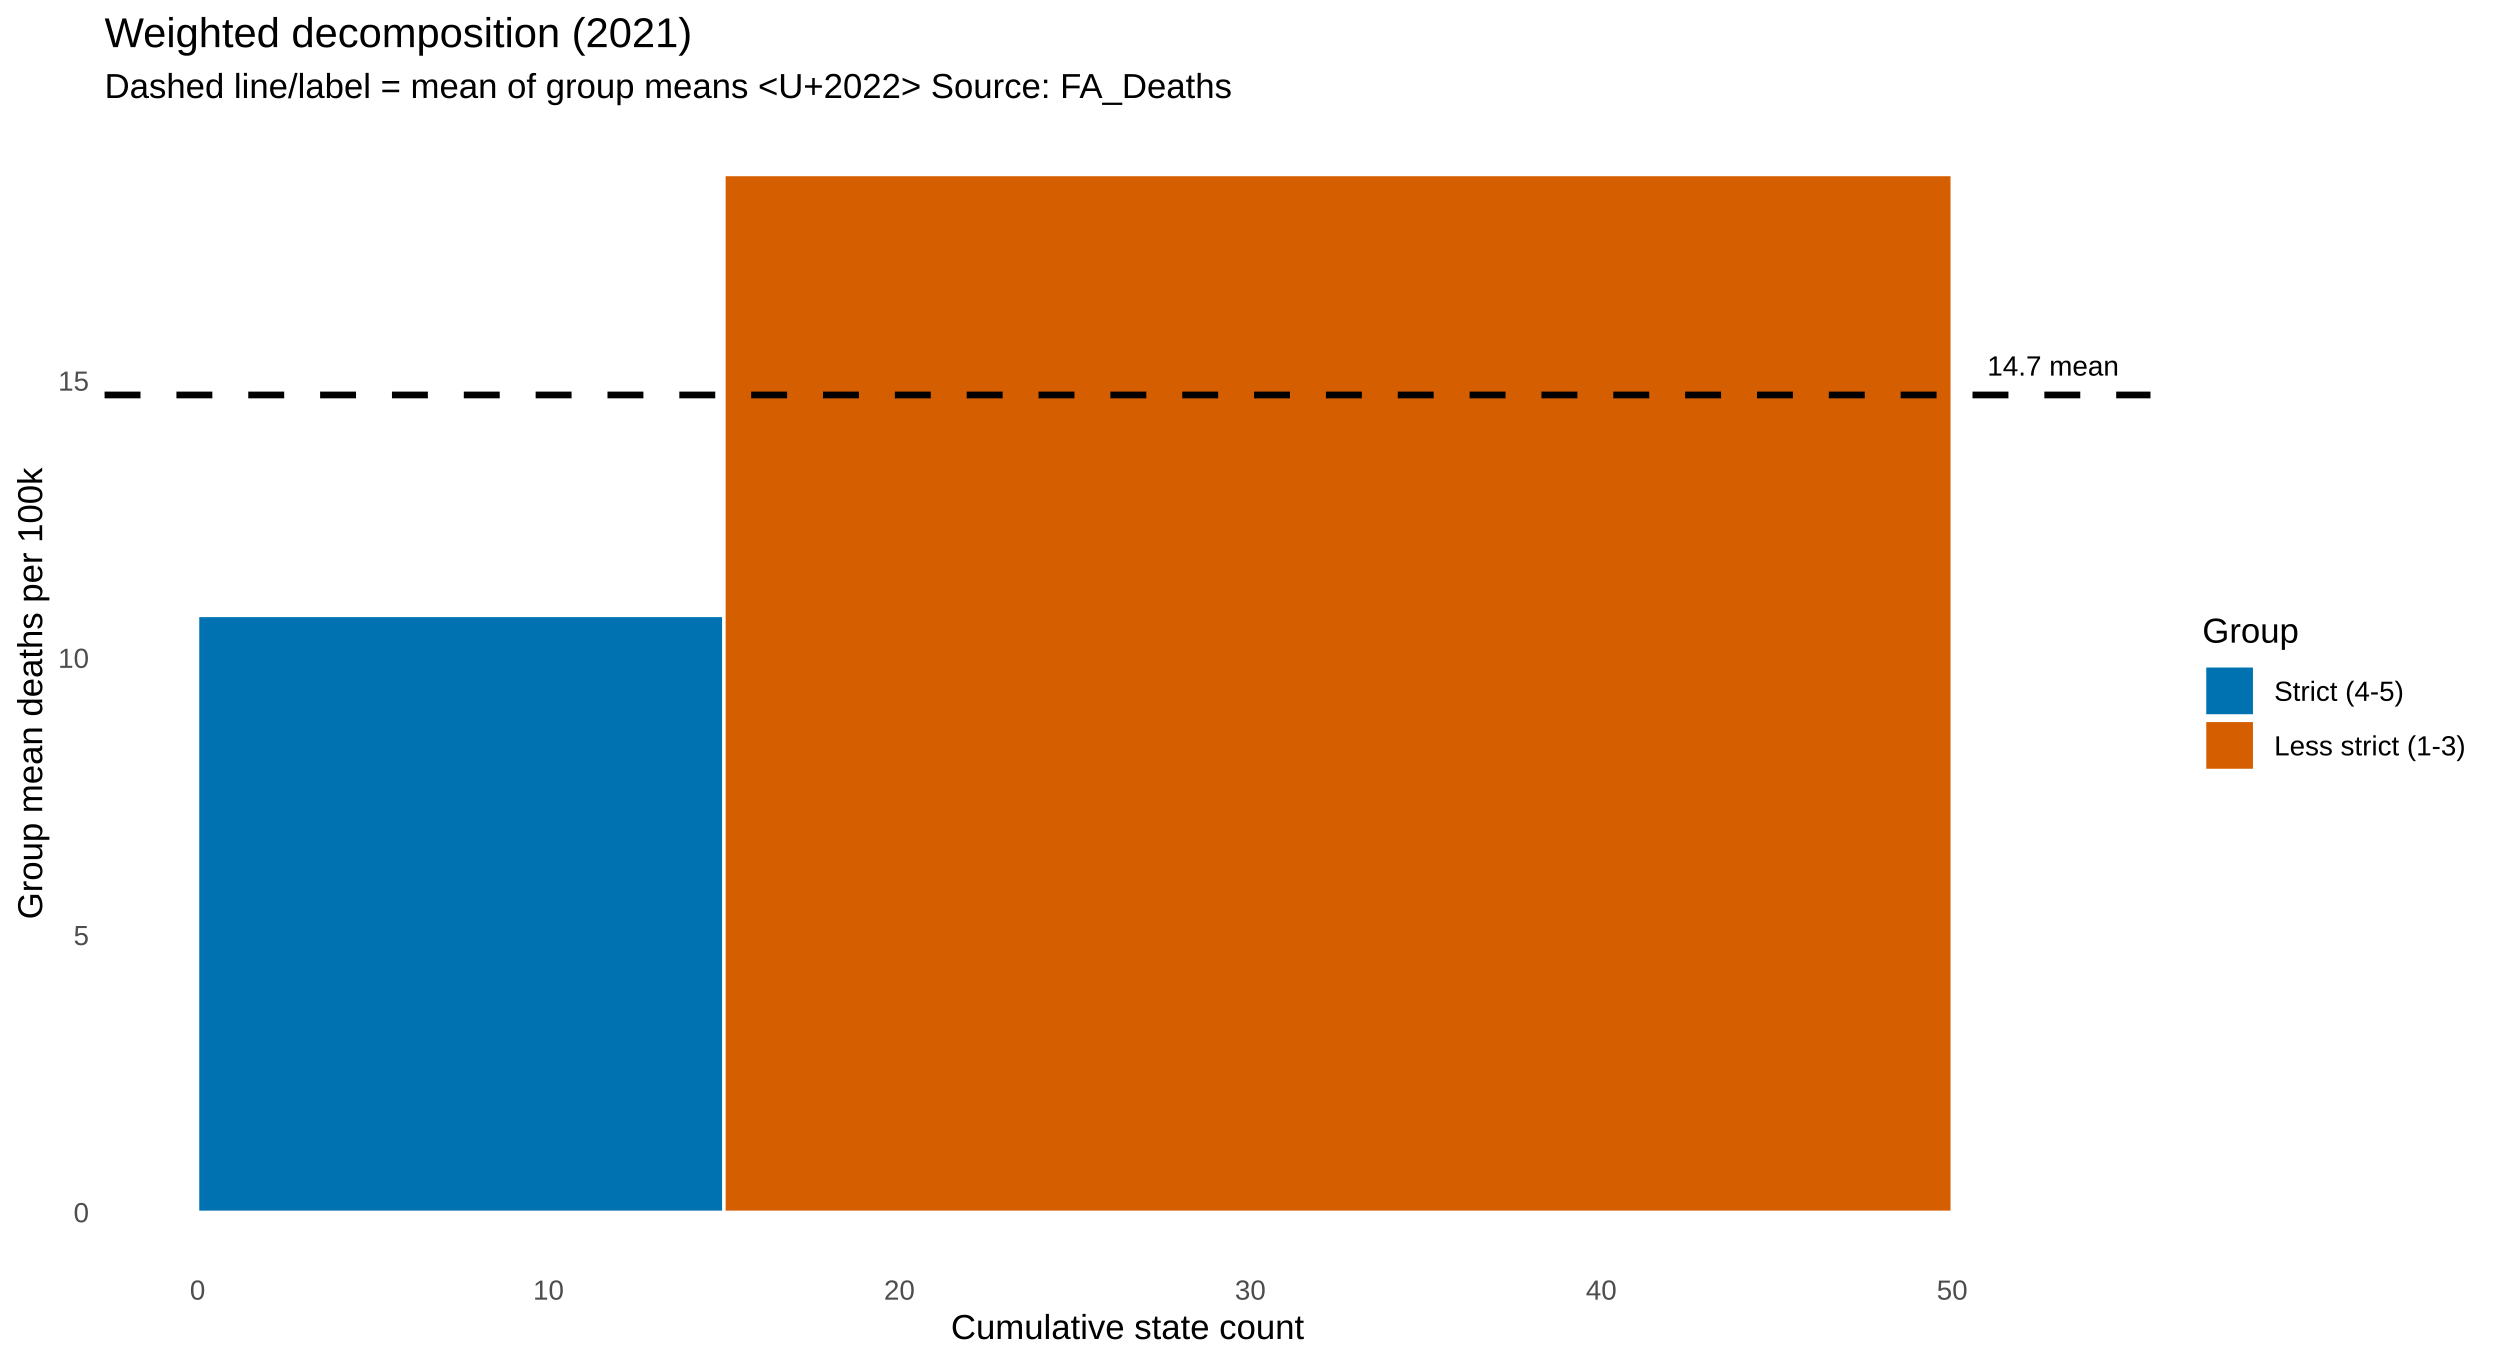
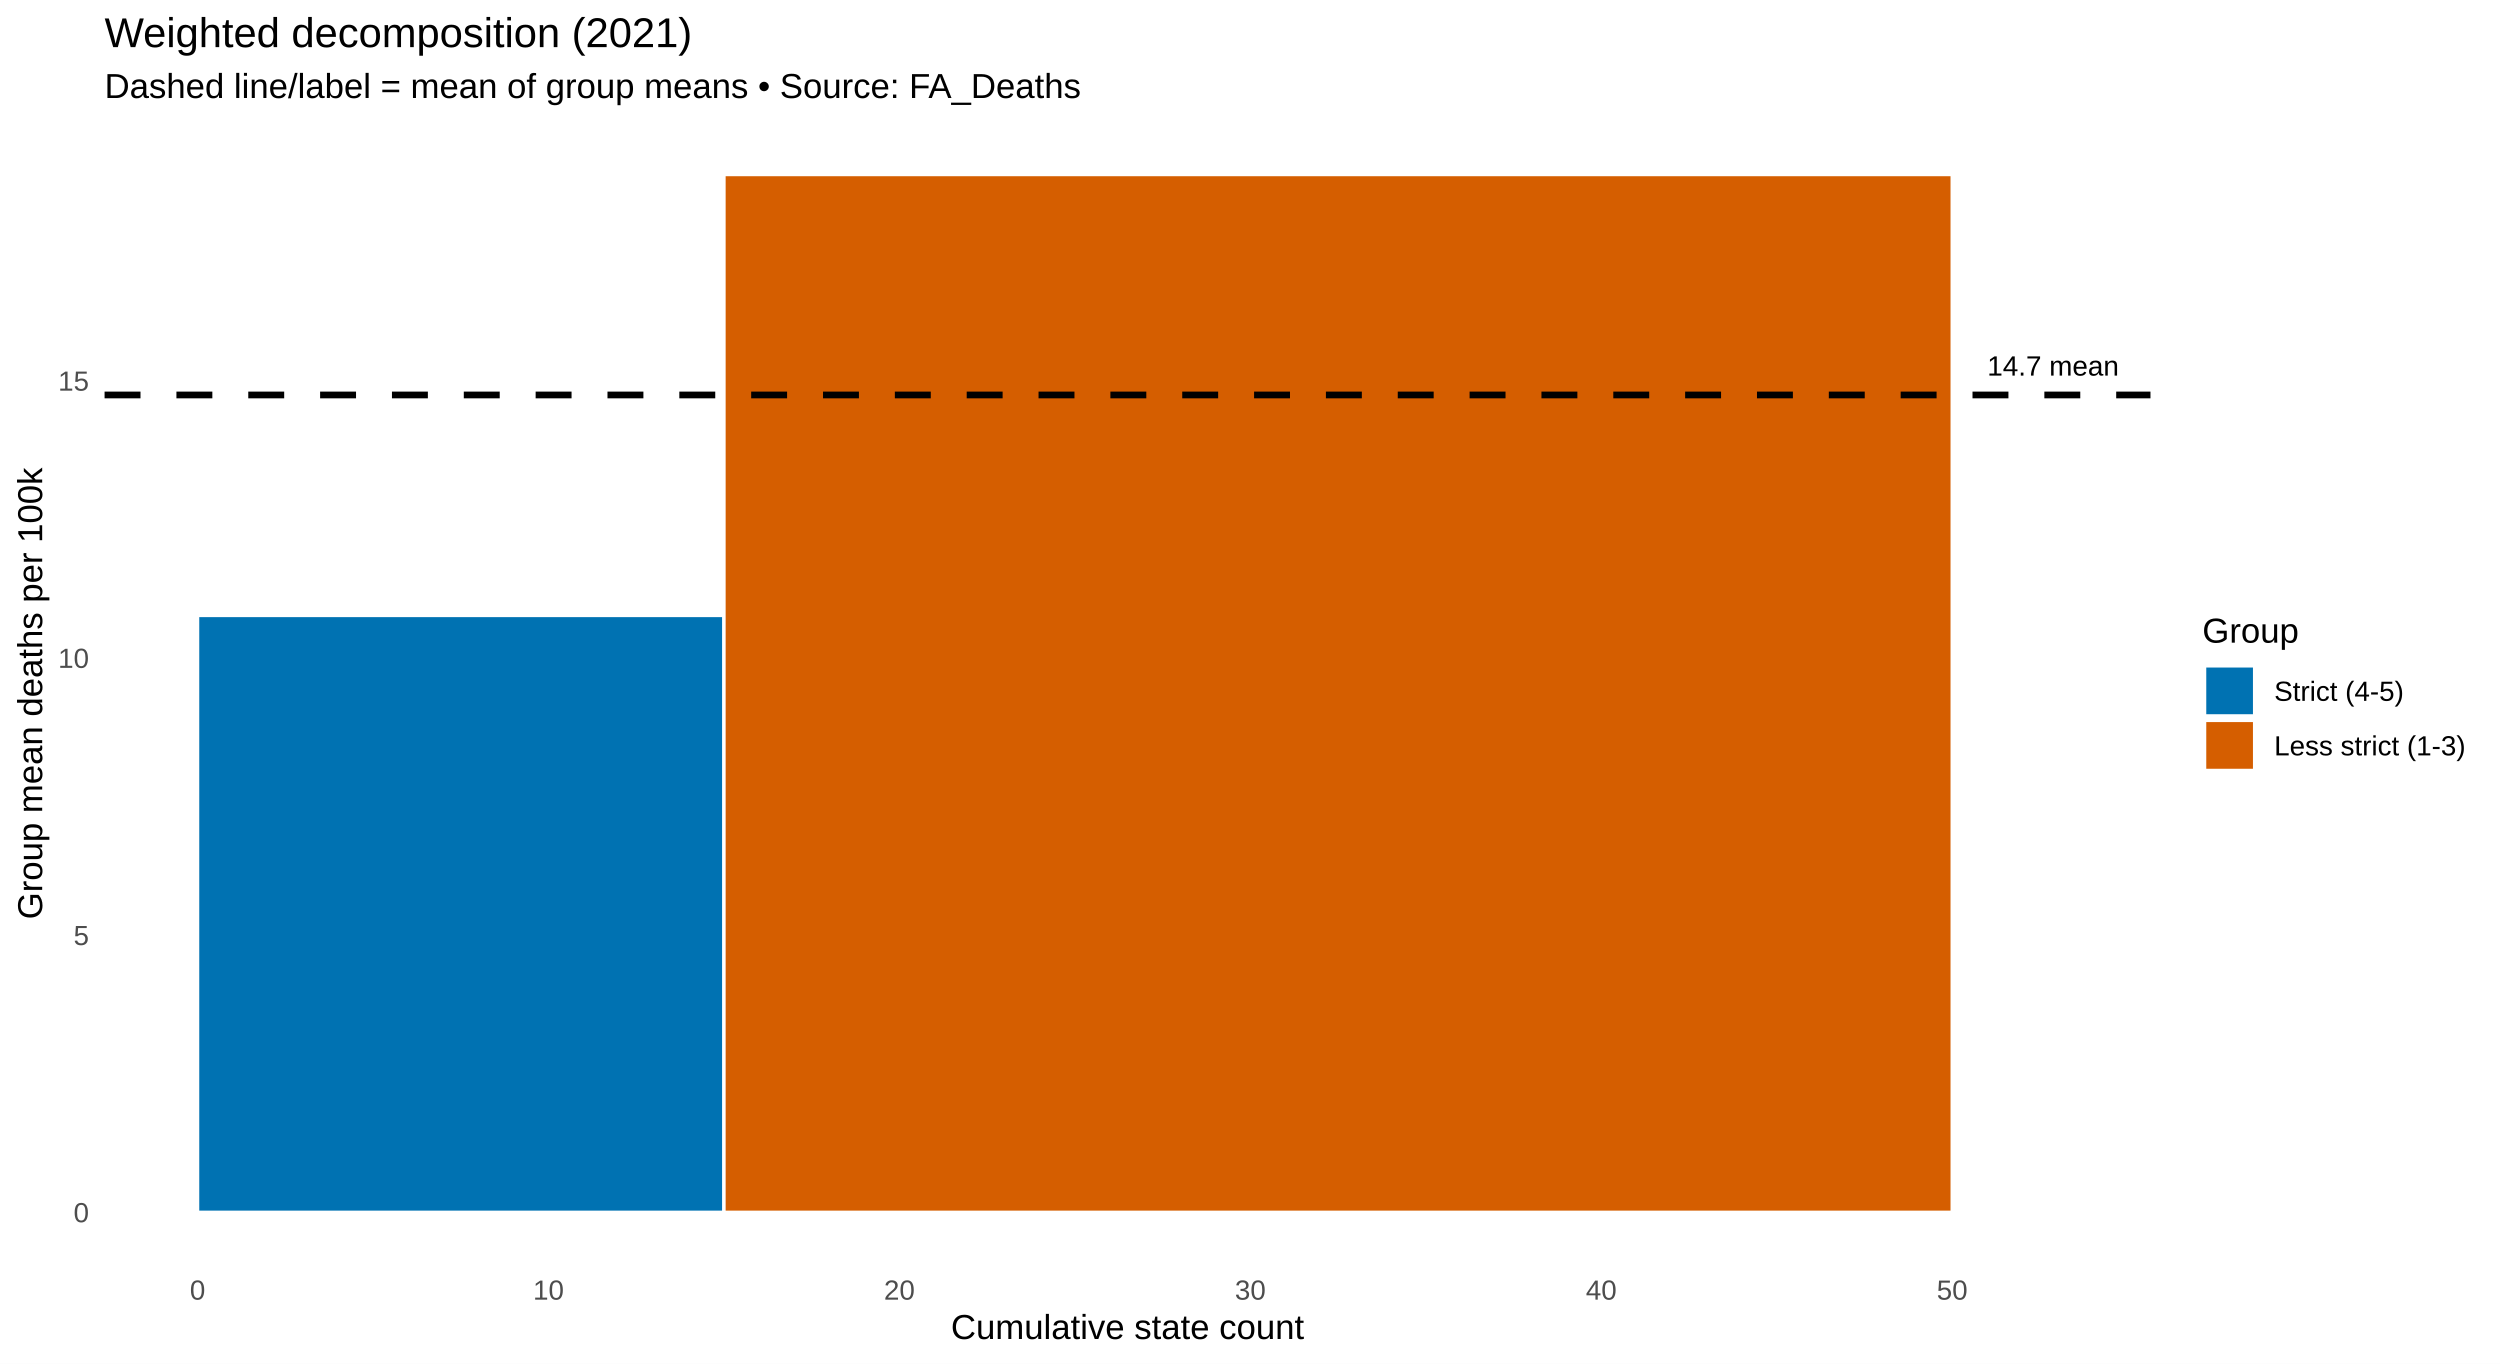
<svg xmlns="http://www.w3.org/2000/svg" width="792.00pt" height="432.00pt" viewBox="0 0 792.00 432.00">
  <g class="svglite">
    <defs>
      <style type="text/css">
    .svglite line, .svglite polyline, .svglite polygon, .svglite path, .svglite rect, .svglite circle {
      fill: none;
      stroke: #000000;
      stroke-linecap: round;
      stroke-linejoin: round;
      stroke-miterlimit: 10.00;
    }
    .svglite text {
      white-space: pre;
    }
    .svglite g.glyphgroup path {
      fill: inherit;
      stroke: none;
    }
  </style>
    </defs>
    <rect width="100%" height="100%" style="stroke: none; fill: #FFFFFF;" />
    <defs>
      <clipPath id="cpMC4wMHw3OTIuMDB8MC4wMHw0MzIuMDA=">
        <rect x="0.00" y="0.00" width="792.00" height="432.00" />
      </clipPath>
    </defs>
    <g clip-path="url(#cpMC4wMHw3OTIuMDB8MC4wMHw0MzIuMDA=)">
      <rect x="0.00" y="0.00" width="792.00" height="432.00" style="stroke-width: 1.07; stroke: none; fill: #FFFFFF;" />
    </g>
    <defs>
      <clipPath id="cpMzMuMTN8NjgxLjI3fDM4Ljg1fDQwMC41MA==">
        <rect x="33.13" y="38.85" width="648.14" height="361.65" />
      </clipPath>
    </defs>
    <g clip-path="url(#cpMzMuMTN8NjgxLjI3fDM4Ljg1fDQwMC41MA==)">
      <rect x="62.59" y="194.97" width="166.76" height="189.09" style="stroke-width: 1.07; stroke: #FFFFFF; stroke-linecap: butt; stroke-linejoin: miter; fill: #0072B2;" />
      <rect x="229.35" y="55.29" width="389.11" height="328.77" style="stroke-width: 1.07; stroke: #FFFFFF; stroke-linecap: butt; stroke-linejoin: miter; fill: #D55E00;" />
      <line x1="33.13" y1="125.13" x2="681.27" y2="125.13" style="stroke-width: 2.13; stroke-dasharray: 11.38,11.38; stroke-linecap: butt;" />
      <text x="629.57" y="118.98" style="font-size: 8.82px; font-family: &quot;Arial&quot;;" textLength="41.69px" lengthAdjust="spacingAndGlyphs">14.7 mean</text>
    </g>
    <g clip-path="url(#cpMC4wMHw3OTIuMDB8MC4wMHw0MzIuMDA=)">
      <text x="28.20" y="387.21" text-anchor="end" style="font-size: 8.80px;fill: #4D4D4D; font-family: &quot;Arial&quot;;" textLength="4.89px" lengthAdjust="spacingAndGlyphs">0</text>
      <text x="28.20" y="299.40" text-anchor="end" style="font-size: 8.80px;fill: #4D4D4D; font-family: &quot;Arial&quot;;" textLength="4.89px" lengthAdjust="spacingAndGlyphs">5</text>
      <text x="28.20" y="211.59" text-anchor="end" style="font-size: 8.80px;fill: #4D4D4D; font-family: &quot;Arial&quot;;" textLength="9.78px" lengthAdjust="spacingAndGlyphs">10</text>
      <text x="28.20" y="123.77" text-anchor="end" style="font-size: 8.80px;fill: #4D4D4D; font-family: &quot;Arial&quot;;" textLength="9.78px" lengthAdjust="spacingAndGlyphs">15</text>
      <text x="62.59" y="411.74" text-anchor="middle" style="font-size: 8.80px;fill: #4D4D4D; font-family: &quot;Arial&quot;;" textLength="4.89px" lengthAdjust="spacingAndGlyphs">0</text>
      <text x="173.76" y="411.74" text-anchor="middle" style="font-size: 8.80px;fill: #4D4D4D; font-family: &quot;Arial&quot;;" textLength="9.78px" lengthAdjust="spacingAndGlyphs">10</text>
      <text x="284.93" y="411.74" text-anchor="middle" style="font-size: 8.80px;fill: #4D4D4D; font-family: &quot;Arial&quot;;" textLength="9.78px" lengthAdjust="spacingAndGlyphs">20</text>
      <text x="396.11" y="411.74" text-anchor="middle" style="font-size: 8.80px;fill: #4D4D4D; font-family: &quot;Arial&quot;;" textLength="9.78px" lengthAdjust="spacingAndGlyphs">30</text>
      <text x="507.28" y="411.74" text-anchor="middle" style="font-size: 8.80px;fill: #4D4D4D; font-family: &quot;Arial&quot;;" textLength="9.78px" lengthAdjust="spacingAndGlyphs">40</text>
      <text x="618.45" y="411.74" text-anchor="middle" style="font-size: 8.80px;fill: #4D4D4D; font-family: &quot;Arial&quot;;" textLength="9.78px" lengthAdjust="spacingAndGlyphs">50</text>
      <text x="357.20" y="424.20" text-anchor="middle" style="font-size: 11.00px; font-family: &quot;Arial&quot;;" textLength="111.97px" lengthAdjust="spacingAndGlyphs">Cumulative state count</text>
      <text transform="translate(13.36,219.68) rotate(-90)" text-anchor="middle" style="font-size: 11.00px; font-family: &quot;Arial&quot;;" textLength="143.22px" lengthAdjust="spacingAndGlyphs">Group mean deaths per 100k</text>
      <text x="697.70" y="203.60" style="font-size: 11.00px; font-family: &quot;Arial&quot;;" textLength="30.59px" lengthAdjust="spacingAndGlyphs">Group</text>
      <rect x="698.41" y="210.94" width="15.86" height="15.86" style="stroke-width: 1.07; stroke: #FFFFFF; stroke-linecap: butt; stroke-linejoin: miter; fill: #0072B2;" />
      <rect x="698.41" y="228.22" width="15.86" height="15.86" style="stroke-width: 1.07; stroke: #FFFFFF; stroke-linecap: butt; stroke-linejoin: miter; fill: #D55E00;" />
      <text x="720.46" y="222.03" style="font-size: 8.80px; font-family: &quot;Arial&quot;;" textLength="41.02px" lengthAdjust="spacingAndGlyphs">Strict (4-5)</text>
      <text x="720.46" y="239.31" style="font-size: 8.80px; font-family: &quot;Arial&quot;;" textLength="60.58px" lengthAdjust="spacingAndGlyphs">Less strict (1-3)</text>
-       <text x="33.13" y="31.05" style="font-size: 11.00px; font-family: &quot;Arial&quot;;" textLength="357.36px" lengthAdjust="spacingAndGlyphs">Dashed line/label = mean of group means &lt;U+2022&gt; Source: FA_Deaths</text>
+       <text x="33.13" y="31.05" style="font-size: 11.00px; font-family: &quot;Arial&quot;;" textLength="309.50px" lengthAdjust="spacingAndGlyphs">Dashed line/label = mean of group means • Source: FA_Deaths</text>
      <text x="33.13" y="14.93" style="font-size: 13.20px; font-family: &quot;Arial&quot;;" textLength="185.86px" lengthAdjust="spacingAndGlyphs">Weighted decomposition (2021)</text>
    </g>
  </g>
</svg>
